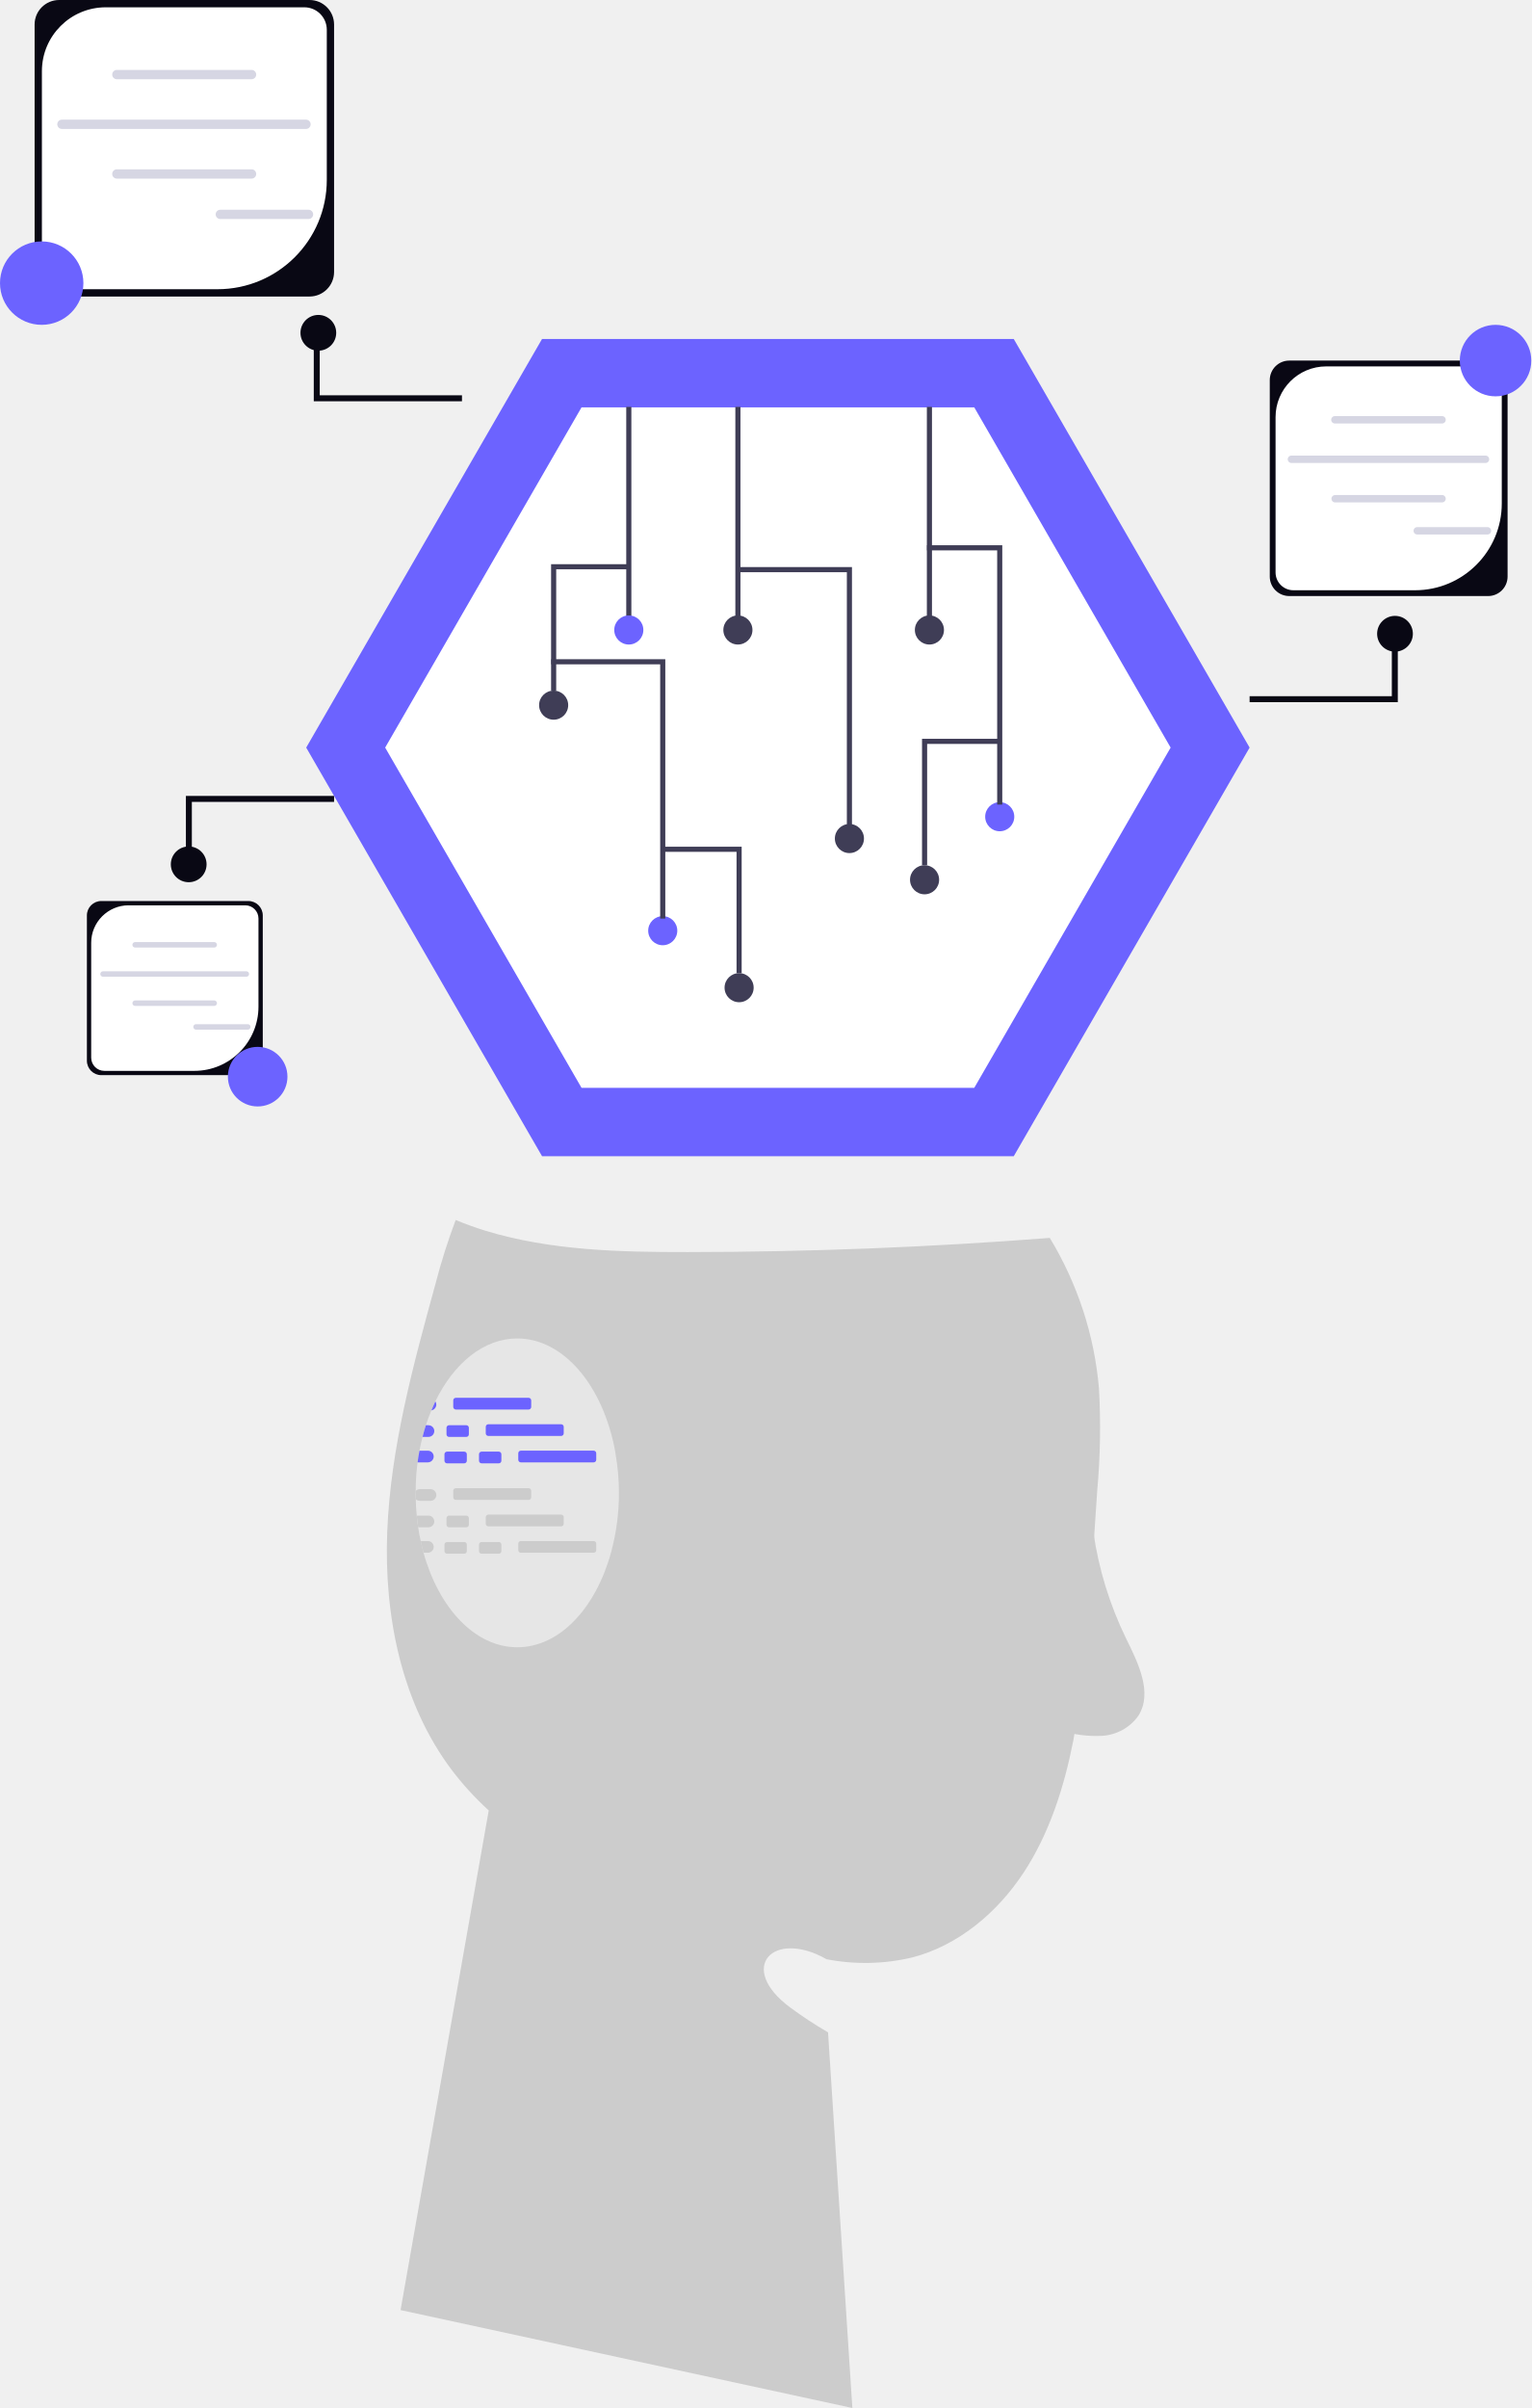
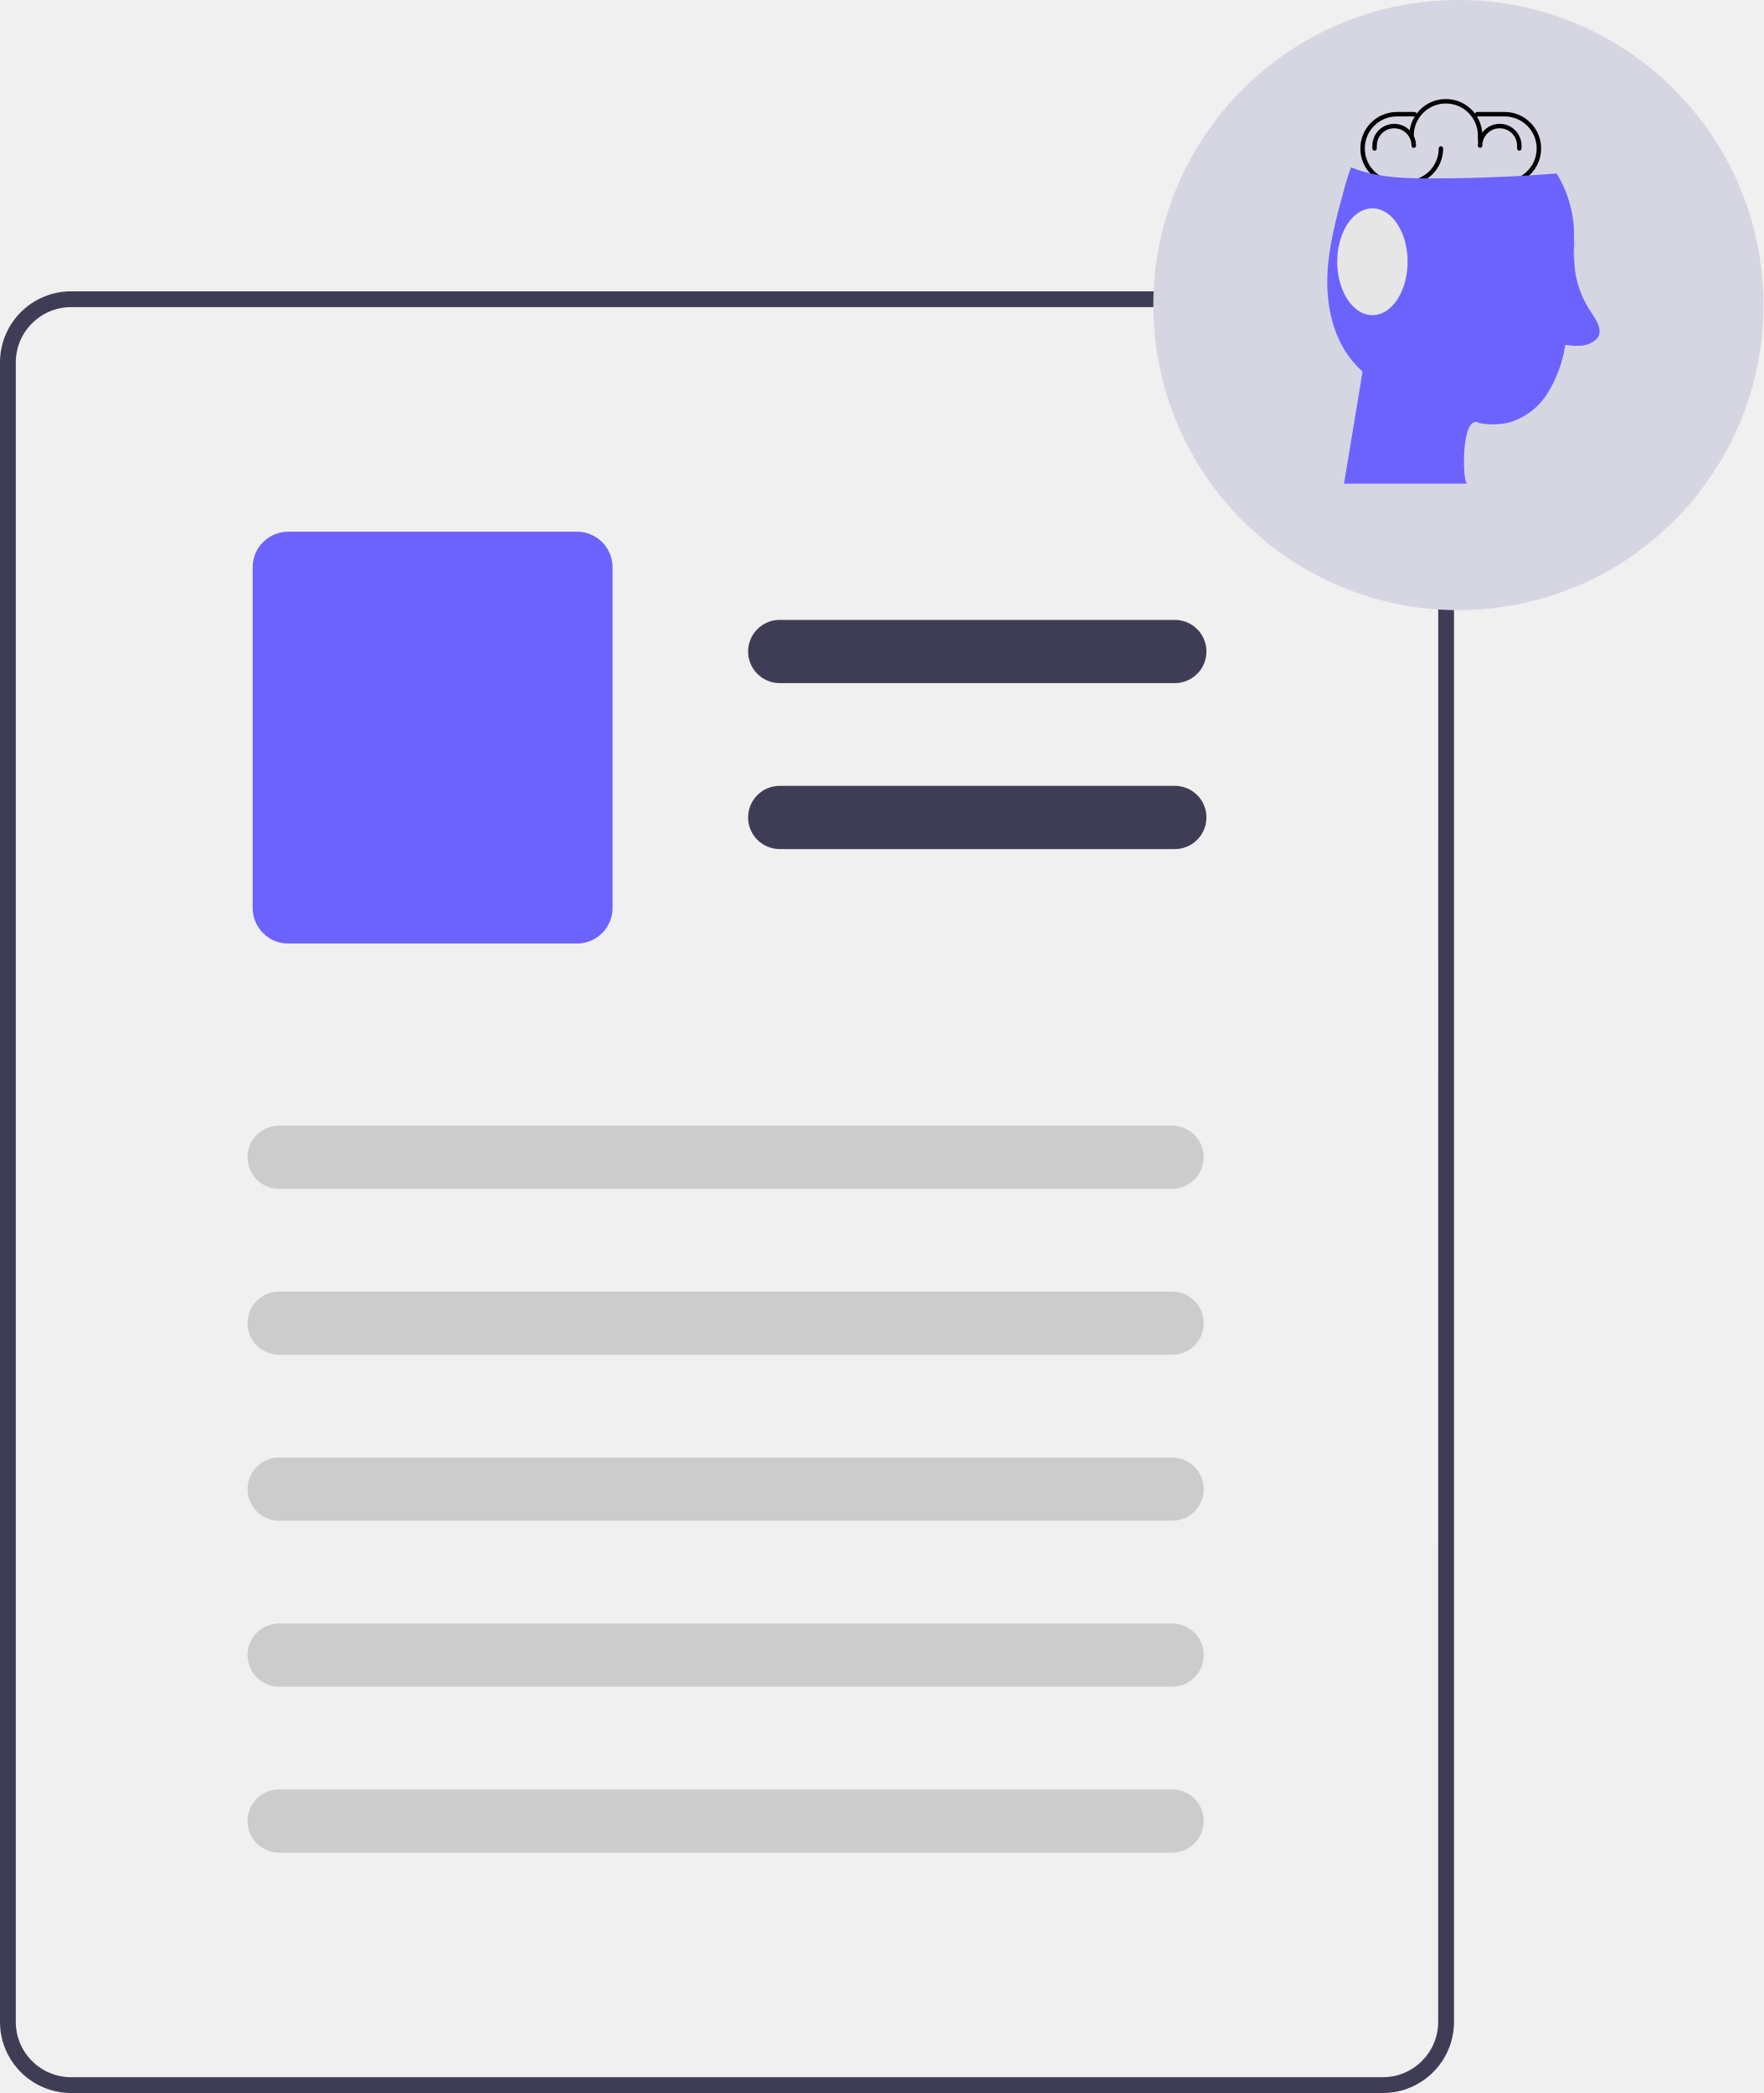
- <svg xmlns="http://www.w3.org/2000/svg" width="458.221" height="720.354" viewBox="0 0 458.221 720.354" role="img" artist="Katerina Limpitsouni" source="https://undraw.co/">
-   <g transform="translate(-764.119 -179.451)">
-     <g transform="translate(764.119 179.451)">
-       <g transform="translate(115.76 364.958)">
-         <path d="M1033.347,505.323q-.811,12.133-1.622,24.244a389.057,389.057,0,0,1-5.52,50.426c-2.749,13.947-7.12,27.782-14.938,39.656-7.819,11.852-19.422,21.653-33.167,25.258a60.773,60.773,0,0,1-25.732.563c-16.065-9.125-26.948,2.546-10.905,14.42a124.3,124.3,0,0,0,11.334,7.458l7.278,112.367L824.882,750.425l26.385-149.476a89.208,89.208,0,0,1-11.041-12.055c-15.119-20.076-20.323-46.236-19.332-71.336,1.014-25.123,7.706-49.615,14.353-73.837a189.966,189.966,0,0,1,6.129-19.4c2.951,1.217,5.948,2.321,8.99,3.245,19.445,5.9,40.107,6.376,60.43,6.354q54.246-.034,108.356-4.236a103.97,103.97,0,0,1,14.713,44.929,208.629,208.629,0,0,1-.518,30.711Z" transform="translate(-820.777 -424.321)" fill="#ccc" />
-         <path d="M920.531,451.1a107.123,107.123,0,0,0,9.338,64.763c3.624,7.387,8.112,16.287,3.7,23.232a14.31,14.31,0,0,1-10.78,5.974,35.1,35.1,0,0,1-12.58-1.629" transform="translate(-708.701 -390.76)" fill="#ccc" />
-         <path d="M885.434,486.241a66.823,66.823,0,0,1-2.231,17.327v.023c-.022.113-.068.225-.09.338-4.551,16.741-15.411,28.5-28.1,28.5-12.618,0-23.433-11.671-28.052-28.277-.316-1.149-.586-2.3-.834-3.492-.316-1.329-.563-2.7-.766-4.123-.18-1.127-.316-2.276-.428-3.447-.158-1.622-.27-3.245-.293-4.935v-.023c-.045-.631-.045-1.262-.045-1.893v-.563l.023-.023a66,66,0,0,1,.563-8.54c.158-1.194.338-2.343.563-3.492.27-1.4.563-2.771.924-4.123.293-1.194.631-2.343.992-3.492.5-1.532,1.037-3.019,1.645-4.439.383-.924.789-1.825,1.194-2.7,5.543-11.4,14.465-18.814,24.515-18.814,13.9,0,25.619,14.173,29.246,33.5.045.293.113.586.135.879v.023A66.654,66.654,0,0,1,885.434,486.241Z" transform="translate(-815.987 -404.608)" fill="#e6e6e6" />
-         <path d="M828.176,449.392a1.793,1.793,0,0,1-1.487,1.712c.383-.924.788-1.825,1.194-2.7A1.887,1.887,0,0,1,828.176,449.392Z" transform="translate(-813.368 -394.144)" fill="#6c63ff" />
-         <rect width="23.331" height="3.503" rx="0.777" transform="translate(19.867 53.196)" fill="#6c63ff" />
-         <path d="M829.034,453.305a1.76,1.76,0,0,1-1.758,1.758h-1.757c.293-1.194.631-2.343.991-3.492h.766A1.755,1.755,0,0,1,829.034,453.305Z" transform="translate(-814.834 -390.171)" fill="#6c63ff" />
-         <rect width="6.693" height="3.503" rx="0.777" transform="translate(17.849 61.395)" fill="#6c63ff" />
-         <rect width="23.331" height="3.503" rx="0.777" transform="translate(29.597 61.104)" fill="#6c63ff" />
-         <rect width="6.693" height="3.503" rx="0.777" transform="translate(17.239 69.298)" fill="#6c63ff" />
-         <rect width="6.693" height="3.503" rx="0.777" transform="translate(27.579 69.298)" fill="#6c63ff" />
-         <path d="M829.68,456.685a1.76,1.76,0,0,1-1.758,1.758h-3.064c.158-1.194.338-2.343.563-3.492h2.5a1.74,1.74,0,0,1,1.758,1.735Z" transform="translate(-815.661 -385.935)" fill="#6c63ff" />
-         <rect width="23.331" height="3.503" rx="0.777" transform="translate(39.327 69.008)" fill="#6c63ff" />
-         <path d="M830.795,461.818a1.741,1.741,0,0,1-1.758,1.735H825.86a1.781,1.781,0,0,1-1.217-.473v-.023c-.045-.631-.045-1.262-.045-1.893V460.6l.023-.023a1.733,1.733,0,0,1,1.239-.518h3.177A1.76,1.76,0,0,1,830.795,461.818Z" transform="translate(-815.987 -379.532)" fill="#ccc" />
-         <rect width="23.331" height="3.503" rx="0.777" transform="translate(19.867 80.234)" fill="#ccc" />
-         <path d="M830,465.306a1.76,1.76,0,0,1-1.758,1.758h-3.064c-.18-1.127-.315-2.276-.428-3.447a.766.766,0,0,1,.315-.045h3.177A1.755,1.755,0,0,1,830,465.306Z" transform="translate(-815.799 -375.134)" fill="#ccc" />
-         <rect width="6.693" height="3.503" rx="0.777" transform="translate(17.849 88.433)" fill="#ccc" />
-         <rect width="23.331" height="3.503" rx="0.777" transform="translate(29.597 88.142)" fill="#ccc" />
-         <rect width="6.693" height="3.503" rx="0.777" transform="translate(17.239 96.337)" fill="#ccc" />
-         <rect width="6.693" height="3.503" rx="0.777" transform="translate(27.579 96.337)" fill="#ccc" />
-         <path d="M829.154,468.685a1.76,1.76,0,0,1-1.757,1.758h-1.284c-.315-1.149-.586-2.3-.834-3.492H827.4a1.741,1.741,0,0,1,1.758,1.735Z" transform="translate(-815.135 -370.897)" fill="#ccc" />
-         <rect width="23.331" height="3.503" rx="0.777" transform="translate(39.327 96.046)" fill="#ccc" />
-       </g>
-       <g transform="translate(0)">
-         <g transform="translate(91.626 101.402)">
-           <path d="M271.16,145.025H130.009L59.433,267.266l70.576,122.241H271.16l70.576-122.241Z" transform="translate(-59.433 -145.025)" fill="#6c63ff" />
-           <path d="M305.1,586.938H422.623l58.761-101.776L422.623,383.385H305.1L246.341,485.161Z" transform="translate(-222.711 -362.92)" fill="#fff" />
-           <rect width="1.529" height="63.116" transform="translate(95.771 20.313)" fill="#3f3d56" />
-           <circle cx="4.353" cy="4.353" r="4.353" transform="translate(92.183 82.704)" fill="#6c63ff" />
-           <rect width="1.529" height="63.116" transform="translate(128.417 20.313)" fill="#3f3d56" />
-           <circle cx="4.353" cy="4.353" r="4.353" transform="translate(124.829 82.704)" fill="#3f3d56" />
-           <rect width="1.529" height="63.116" transform="translate(185.728 20.313)" fill="#3f3d56" />
-           <circle cx="4.353" cy="4.353" r="4.353" transform="translate(182.14 82.704)" fill="#3f3d56" />
-           <circle cx="4.353" cy="4.353" r="4.353" transform="translate(158.2 145.093)" fill="#3f3d56" />
-           <circle cx="4.353" cy="4.353" r="4.353" transform="translate(69.693 105.193)" fill="#3f3d56" />
-           <path d="M262.538,311.859h-1.529V235.805H228.4v-1.529h34.136Z" transform="translate(-99.221 -166.041)" fill="#3f3d56" />
-           <circle cx="4.353" cy="4.353" r="4.353" transform="translate(102.34 172.661)" fill="#6c63ff" />
-           <path d="M189.472,347.918h-1.529V271.863H155.336v-1.529h34.136Z" transform="translate(-82.016 -174.532)" fill="#3f3d56" />
-           <circle cx="4.353" cy="4.353" r="4.353" transform="translate(203.179 138.563)" fill="#6c63ff" />
-           <path d="M324.945,303.319h-1.529V227.265h-21v-1.529h22.528Z" transform="translate(-116.649 -164.03)" fill="#3f3d56" />
-           <path d="M156.814,270.969h-1.529V233.155h23.254v1.529H156.814Z" transform="translate(-82.004 -165.777)" fill="#3f3d56" />
-           <circle cx="4.353" cy="4.353" r="4.353" transform="translate(125.191 189.709)" fill="#3f3d56" />
-           <path d="M222.714,381.517h-1.529V345.232H199.46V343.7h23.254Z" transform="translate(-92.406 -191.808)" fill="#3f3d56" />
-           <circle cx="4.353" cy="4.353" r="4.353" transform="translate(180.689 157.426)" fill="#3f3d56" />
-           <path d="M302,339.291h-1.529V301.477h23.254v1.529H302Z" transform="translate(-116.19 -181.865)" fill="#3f3d56" />
+ <svg xmlns="http://www.w3.org/2000/svg" width="606.628" height="720" viewBox="0 0 606.628 720" role="img" artist="Katerina Limpitsouni" source="https://undraw.co/">
+   <g transform="translate(-656.686 -180)">
+     <path d="M797.411,247.279A24.721,24.721,0,0,0,774.8,232.154H323.562A24.474,24.474,0,0,0,299.1,256.615V827.478a24.474,24.474,0,0,0,24.461,24.461H774.82a24.493,24.493,0,0,0,24.461-24.461V256.615a24.029,24.029,0,0,0-1.854-9.335Zm-3.578,580.2A19.052,19.052,0,0,1,774.8,846.506H323.562a19.031,19.031,0,0,1-19.029-19.02V256.618a19.055,19.055,0,0,1,19.029-19.029H774.82a19.123,19.123,0,0,1,17.663,11.97,21.058,21.058,0,0,1,.715,2.147,18.872,18.872,0,0,1,.651,4.912Z" transform="translate(357.586 48.061)" fill="#3f3d56" />
+     <path d="M578.54,312.161H442.619a10.874,10.874,0,1,1,0-21.748H578.54a10.874,10.874,0,1,1,0,21.748Z" transform="translate(482.289 102.833)" fill="#3f3d56" />
+     <path d="M578.54,341.585H442.619a10.874,10.874,0,0,1,0-21.748H578.54a10.874,10.874,0,1,1,0,21.748Z" transform="translate(482.289 130.495)" fill="#3f3d56" />
+     <path d="M455.465,416.457h-99.33A12.247,12.247,0,0,1,343.9,404.223V287.006a12.247,12.247,0,0,1,12.234-12.234h99.33A12.247,12.247,0,0,1,467.7,287.006V404.223a12.247,12.247,0,0,1-12.235,12.234Z" transform="translate(399.705 88.128)" fill="#6c63ff" />
+     <path d="M661.041,401.835H353.861a10.874,10.874,0,1,1,0-21.748h307.18a10.874,10.874,0,0,1,0,21.748Z" transform="translate(398.846 187.138)" fill="#ccc" />
+     <path d="M661.041,431.258H353.861a10.874,10.874,0,0,1,0-21.748h307.18a10.874,10.874,0,1,1,0,21.748Z" transform="translate(398.846 214.8)" fill="#ccc" />
+     <path d="M661.041,460.682H353.861a10.874,10.874,0,0,1,0-21.748h307.18a10.874,10.874,0,1,1,0,21.748Z" transform="translate(398.846 242.462)" fill="#ccc" />
+     <path d="M661.041,490.106H353.861a10.874,10.874,0,0,1,0-21.748h307.18a10.874,10.874,0,1,1,0,21.748Z" transform="translate(398.846 270.125)" fill="#ccc" />
+     <path d="M661.041,519.53H353.861a10.874,10.874,0,1,1,0-21.748h307.18a10.874,10.874,0,0,1,0,21.748Z" transform="translate(398.846 297.787)" fill="#ccc" />
+     <circle cx="104.941" cy="104.941" r="104.941" transform="translate(1053.432 180)" fill="#d6d6e3" />
+     <g transform="translate(1113.275 177.872)">
+       <g transform="translate(73.553 36.2) rotate(90)">
+         <path d="M12.557,28.483A12.557,12.557,0,0,1,0,15.923V12.556A12.557,12.557,0,0,1,12.555,0a.764.764,0,0,1,0,1.528A11.03,11.03,0,0,0,1.528,12.557v3.367a11.03,11.03,0,1,0,22.06,0V9.861a.764.764,0,1,1,1.528,0v6.064a12.559,12.559,0,0,1-12.564,12.56Z" transform="translate(28.035 33.697)" />
+         <path d="M12.556,28.483A12.557,12.557,0,0,1,0,15.929V9.861a.764.764,0,0,1,1.528,0v6.064a11.03,11.03,0,1,0,22.06,0V12.556A11.029,11.029,0,0,0,12.559,1.528a.764.764,0,0,1,0-1.528A12.557,12.557,0,0,1,25.112,12.552v3.37A12.559,12.559,0,0,1,12.55,28.482Z" transform="translate(4.45 33.697)" />
+         <path d="M24.352,22.756a.764.764,0,0,1-.764-.767V12.557a11.03,11.03,0,1,0-22.06,0,.764.764,0,1,1-1.528,0,12.557,12.557,0,1,1,25.115,0v9.432a.764.764,0,0,1-.761.764Z" transform="translate(28.035 0)" />
+         <path d="M24.352,47.016a.764.764,0,0,1-.764-.764V12.557a11.03,11.03,0,1,0-22.06,0v9.432a.764.764,0,1,1-1.528,0V12.557a12.557,12.557,0,1,1,25.115,0V46.246a.764.764,0,0,1-.761.771Z" transform="translate(4.449 0)" />
+         <g transform="translate(39.751 6.735)">
+           <path d="M2.449,25.116a.764.764,0,1,1,0-1.528,11.03,11.03,0,1,0,0-22.06H.764A.764.764,0,1,1,.764,0H2.449a12.557,12.557,0,0,1,0,25.115Z" transform="translate(2.842 13.481)" />
+           <path d="M1.8,15.01a.764.764,0,1,1,0-1.528,5.978,5.978,0,0,0,0-11.957H.837A.764.764,0,1,1,.836,0H1.8a7.5,7.5,0,1,1,0,15.007Z" transform="translate(0 0)" />
+           <path d="M1.726,15.006H.764a.764.764,0,1,1,0-1.528h.962a5.978,5.978,0,0,0,0-11.957A.764.764,0,0,1,1.726,0a7.5,7.5,0,1,1,0,15.007Z" transform="translate(0.08 36.302)" />
        </g>
-         <g transform="translate(0 0)">
-           <path d="M360.564,159.982a1.784,1.784,0,0,0-1.783,1.783v57.041a1.783,1.783,0,1,0,3.565,0V161.765A1.784,1.784,0,0,0,360.564,159.982Z" transform="translate(-280.013 -156.379)" fill="#3f3d56" />
-           <g transform="translate(10.355)">
-             <path d="M364.3,244.644H289.357a7.343,7.343,0,0,1-7.335-7.335V163.275a7.343,7.343,0,0,1,7.335-7.335H364.3a7.343,7.343,0,0,1,7.335,7.335v74.034A7.343,7.343,0,0,1,364.3,244.644Z" transform="translate(-282.022 -155.94)" fill="#090814" />
-             <path d="M303.581,158.392A19.107,19.107,0,0,0,284.474,177.5v58.506a6.72,6.72,0,0,0,6.72,6.72h45.829a32.7,32.7,0,0,0,32.7-32.7V165.112a6.72,6.72,0,0,0-6.72-6.72Z" transform="translate(-282.289 -156.207)" fill="#fff" />
-             <g transform="translate(6.817 20.911)">
-               <path d="M349.732,182.191h-40.3a1.395,1.395,0,0,1,0-2.789h40.3a1.395,1.395,0,1,1,0,2.789Z" transform="translate(-291.668 -179.402)" fill="#d6d6e3" />
-               <path d="M349.732,215.555h-40.3a1.395,1.395,0,0,1,0-2.789h40.3a1.395,1.395,0,1,1,0,2.789Z" transform="translate(-291.668 -183.03)" fill="#d6d6e3" />
-               <path d="M364.1,198.884H291.065a1.395,1.395,0,1,1,0-2.789H364.1a1.395,1.395,0,0,1,0,2.789Z" transform="translate(-289.671 -181.217)" fill="#d6d6e3" />
-               <path d="M370.63,229.121H344.245a1.395,1.395,0,1,1,0-2.789H370.63a1.395,1.395,0,0,1,0,2.789Z" transform="translate(-295.453 -184.505)" fill="#d6d6e3" />
-             </g>
-           </g>
-           <circle cx="12.478" cy="12.478" r="12.478" transform="translate(0 72.219)" fill="#6c63ff" />
-         </g>
-         <g transform="translate(26.005 269.54)">
-           <g transform="translate(0 0)">
-             <path d="M145.145,202.271H101.132a4.313,4.313,0,0,1-4.307-4.307V154.487a4.313,4.313,0,0,1,4.307-4.307h44.013a4.313,4.313,0,0,1,4.307,4.307v43.476a4.313,4.313,0,0,1-4.307,4.307Z" transform="translate(-96.825 -150.18)" fill="#090814" />
-             <path d="M109.485,151.619a11.221,11.221,0,0,0-11.221,11.224V197.2a3.947,3.947,0,0,0,3.946,3.947h26.911a19.2,19.2,0,0,0,19.2-19.2V155.569a3.946,3.946,0,0,0-3.947-3.946H109.485Z" transform="translate(-96.982 -150.337)" fill="#fff" />
-             <g transform="translate(4.005 12.279)">
-               <path d="M136.587,165.6H112.919a.819.819,0,0,1,0-1.638h23.668a.819.819,0,0,1,0,1.638Z" transform="translate(-102.491 -163.958)" fill="#d6d6e3" />
-               <path d="M136.587,185.188H112.919a.819.819,0,1,1,0-1.638h23.668a.819.819,0,1,1,0,1.638Z" transform="translate(-102.491 -166.088)" fill="#d6d6e3" />
-               <path d="M145.027,175.4h-42.89a.819.819,0,1,1,0-1.638h42.89a.819.819,0,1,1,0,1.638Z" transform="translate(-101.318 -165.023)" fill="#d6d6e3" />
-               <path d="M148.86,193.155H133.366a.819.819,0,0,1,0-1.638H148.86a.819.819,0,0,1,0,1.638Z" transform="translate(-104.714 -166.954)" fill="#d6d6e3" />
-             </g>
-           </g>
-           <circle cx="8.913" cy="8.913" r="8.913" transform="translate(42.185 43.628)" fill="#6c63ff" />
-         </g>
-         <g transform="translate(379.963 97.176)">
-           <g transform="translate(0 10.694)">
-             <path d="M189.74,412.377H130.226a5.831,5.831,0,0,1-5.825-5.825V347.765a5.831,5.831,0,0,1,5.825-5.825H189.74a5.831,5.831,0,0,1,5.825,5.825v58.788a5.831,5.831,0,0,1-5.825,5.825h0Z" transform="translate(-124.401 -341.94)" fill="#090814" />
-             <path d="M141.521,343.887a15.173,15.173,0,0,0-15.173,15.173v46.458a5.336,5.336,0,0,0,5.336,5.336h36.391a25.965,25.965,0,0,0,25.965-25.965V349.224a5.336,5.336,0,0,0-5.336-5.336H141.521Z" transform="translate(-124.613 -342.151)" fill="#fff" />
-             <g transform="translate(5.413 16.602)">
-               <path d="M178.168,362.784h-32a1.109,1.109,0,1,1,0-2.217h32a1.109,1.109,0,1,1,0,2.217Z" transform="translate(-132.06 -360.567)" fill="#d6d6e3" />
-               <path d="M178.168,389.277h-32a1.109,1.109,0,0,1,0-2.217h32a1.109,1.109,0,1,1,0,2.217Z" transform="translate(-132.06 -363.447)" fill="#d6d6e3" />
-               <path d="M189.579,376.04h-58a1.109,1.109,0,1,1,0-2.217h58a1.109,1.109,0,1,1,0,2.217Z" transform="translate(-130.474 -362.008)" fill="#d6d6e3" />
-               <path d="M194.764,400.049H173.816a1.109,1.109,0,1,1,0-2.217h20.948a1.109,1.109,0,1,1,0,2.217Z" transform="translate(-135.066 -364.619)" fill="#d6d6e3" />
-             </g>
-           </g>
-           <circle cx="10.695" cy="10.695" r="10.695" transform="translate(56.868 0)" fill="#6c63ff" />
-         </g>
-         <g transform="translate(373.929 184.241)">
-           <ellipse cx="5.348" cy="5.348" rx="5.348" ry="5.348" transform="translate(38.16 0)" fill="#090814" />
-           <path d="M277.469,340.443h44.342V319.97h-1.783v18.69H277.465Z" transform="translate(-277.465 -314.623)" fill="#090814" />
-         </g>
-         <g transform="translate(89.912 94.211)">
-           <circle cx="5.348" cy="5.348" r="5.348" transform="translate(0 0)" fill="#090814" />
-           <path d="M156.752,323.958H112.409V303.486h1.783v18.69h42.563Z" transform="translate(-108.427 -298.138)" fill="#090814" />
-         </g>
-         <g transform="translate(51.117 238.096)">
-           <ellipse cx="5.348" cy="5.348" rx="5.348" ry="5.348" transform="translate(0 15.123)" fill="#090814" />
-           <path d="M321.807,319.97H277.465v20.472h1.783V321.753h42.563Z" transform="translate(-272.955 -319.97)" fill="#090814" />
+         <g transform="translate(0 6.739)">
+           <path d="M12.557,25.115A12.557,12.557,0,0,1,12.557,0h1.685a.764.764,0,0,1,0,1.528H12.557a11.03,11.03,0,1,0,0,22.06.764.764,0,0,1,0,1.528Z" transform="translate(0 13.477)" />
+           <path d="M7.5,15.007A7.5,7.5,0,1,1,7.5,0h.962a.764.764,0,0,1,0,1.528H7.5a5.978,5.978,0,0,0,0,11.957.764.764,0,0,1,0,1.527Z" transform="translate(8.537 0)" />
+           <path d="M8.466,15.007H7.5A7.5,7.5,0,1,1,7.5,0a.764.764,0,0,1,0,1.529,5.978,5.978,0,0,0,0,11.957h.962a.764.764,0,0,1,0,1.528Z" transform="translate(8.54 36.299)" />
        </g>
      </g>
+       <path d="M905.359,456.551q-.323,4.828-.645,9.647a154.87,154.87,0,0,1-2.2,20.065,43.916,43.916,0,0,1-5.944,15.779,23.464,23.464,0,0,1-13.194,10.049,24.188,24.188,0,0,1-10.239.224c-6.392-3.631-5.9,19.909-4.339,20.814H826.54l6.374-38.528a35.487,35.487,0,0,1-4.4-4.8c-6.015-7.988-8.085-18.4-7.7-28.383s3.066-19.741,5.712-29.379a75.573,75.573,0,0,1,2.44-7.718c1.175.485,2.367.924,3.573,1.29,7.737,2.347,15.957,2.538,24.044,2.527q21.584-.014,43.114-1.686a41.369,41.369,0,0,1,5.855,17.877,83.01,83.01,0,0,1-.206,12.219Z" transform="translate(-820.781 -364.642)" fill="#6c63ff" />
+       <path d="M915.745,451.1a33.011,33.011,0,0,0,5,25.769c1.942,2.938,4.351,6.481,1.982,9.244a8.589,8.589,0,0,1-5.775,2.376,24.951,24.951,0,0,1-6.741-.649" transform="translate(-830.034 -367.413)" fill="#6c63ff" />
+       <path d="M848.8,458.428a26.584,26.584,0,0,1-.888,6.894v.01c-.01.045-.026.089-.036.137-1.811,6.661-6.132,11.34-11.18,11.34-5.021,0-9.323-4.644-11.162-11.25-.125-.462-.231-.915-.333-1.384-.126-.529-.224-1.075-.305-1.641-.072-.449-.126-.906-.171-1.374-.062-.645-.107-1.29-.115-1.961v-.01c-.016-.252-.016-.5-.016-.753v-.224l.01-.01a26.261,26.261,0,0,1,.224-3.4c.062-.476.137-.932.224-1.384.107-.557.224-1.1.368-1.641.115-.476.251-.932.394-1.384.2-.609.412-1.2.654-1.766.153-.368.313-.726.476-1.075,2.2-4.535,5.756-7.486,9.758-7.486,5.532,0,10.193,5.635,11.638,13.331.018.115.045.231.054.346v.01a26.543,26.543,0,0,1,.407,4.673Z" transform="translate(-821.173 -366.269)" fill="#e6e6e6" />
    </g>
  </g>
</svg>
